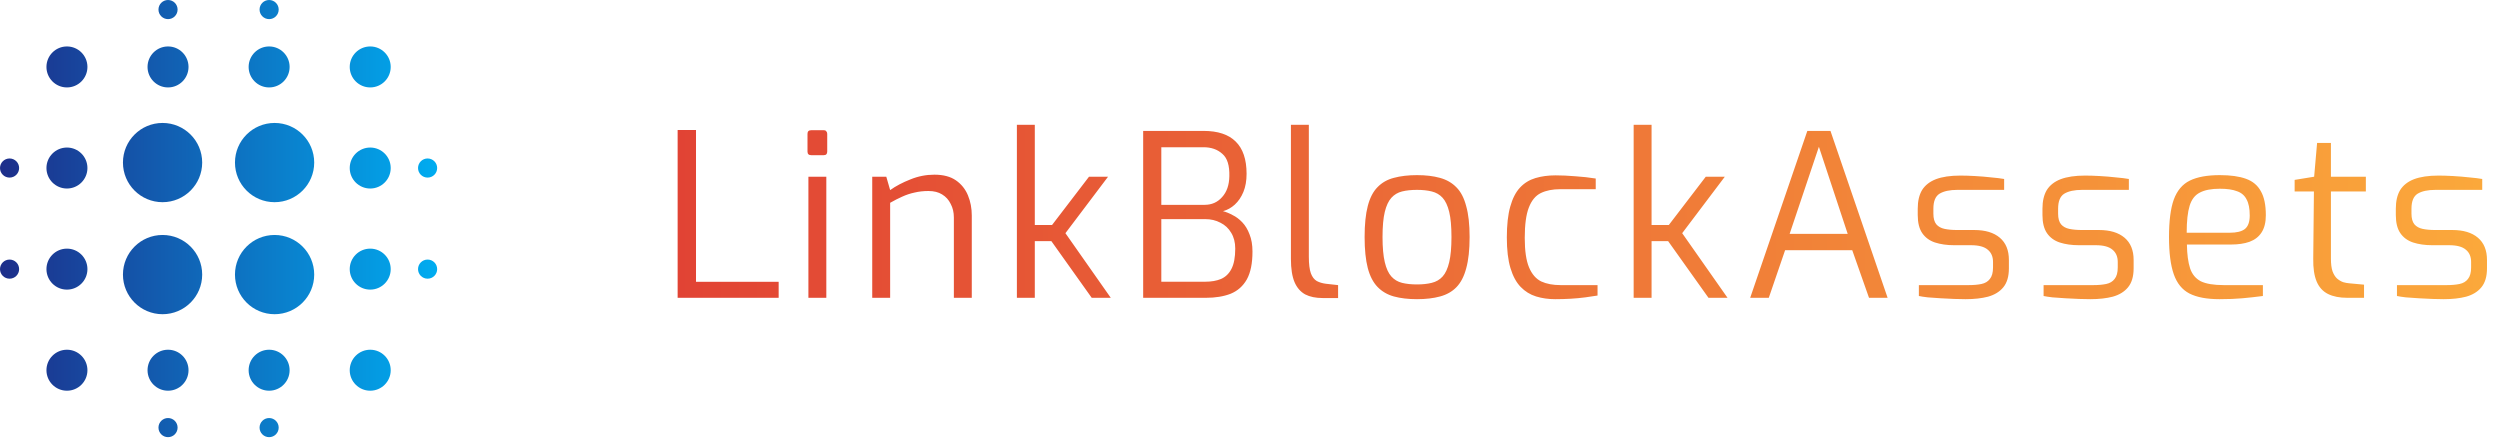
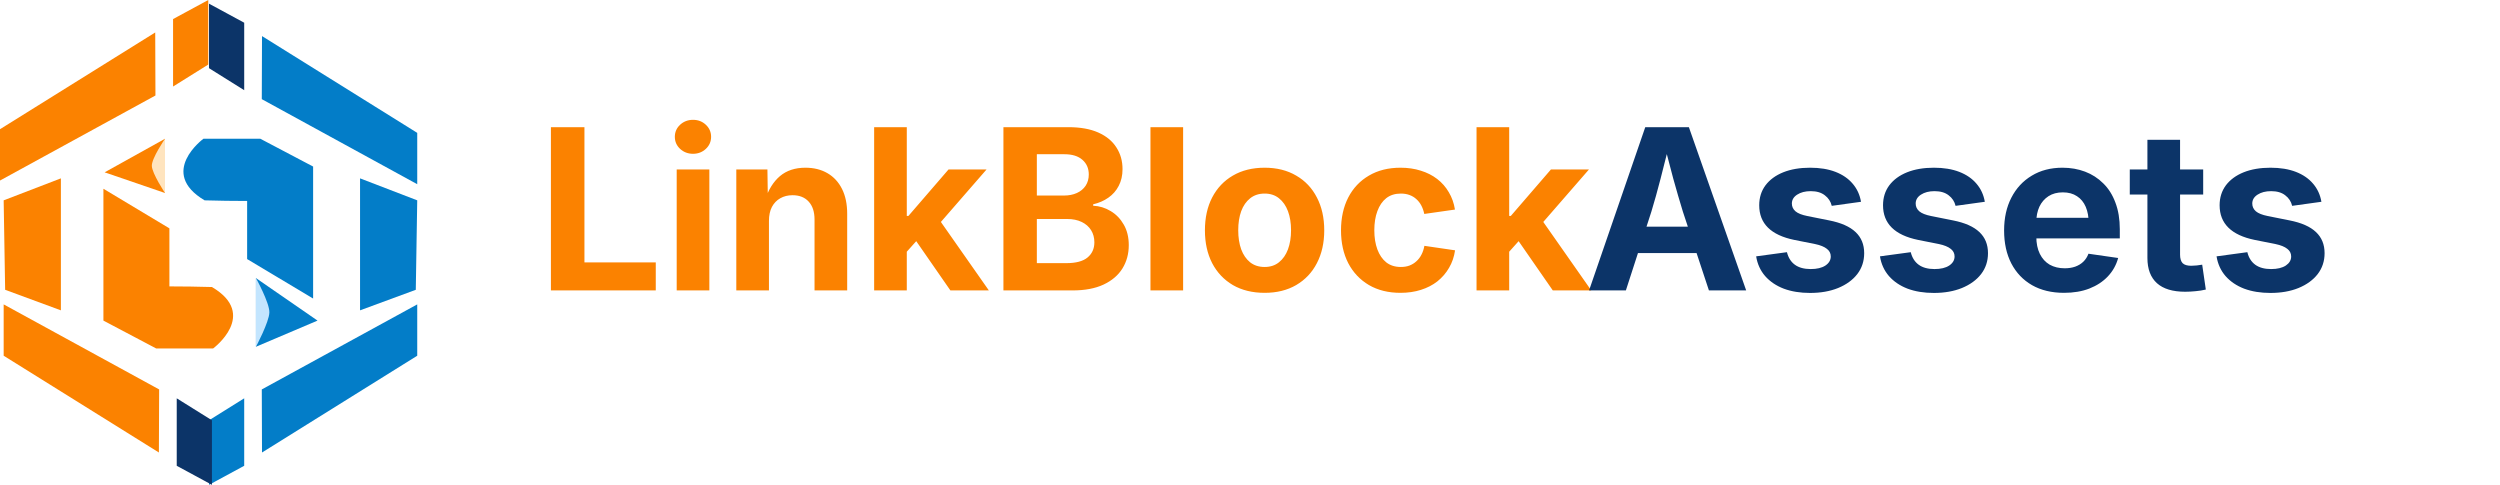
- <svg xmlns="http://www.w3.org/2000/svg" width="915" height="160" viewBox="0 0 915 160" fill="none">
-   <path d="M74 59.5C74 67.508 67.508 74 59.5 74C51.492 74 45 67.508 45 59.5C45 51.492 51.492 45 59.5 45C67.508 45 74 51.492 74 59.5Z" fill="url(#paint0_linear_19_348)" />
-   <path d="M74 100.5C74 108.508 67.508 115 59.5 115C51.492 115 45 108.508 45 100.5C45 92.492 51.492 86 59.5 86C67.508 86 74 92.492 74 100.5Z" fill="url(#paint1_linear_19_348)" />
-   <path d="M115 59.5C115 67.508 108.508 74 100.5 74C92.492 74 86 67.508 86 59.5C86 51.492 92.492 45 100.5 45C108.508 45 115 51.492 115 59.5Z" fill="url(#paint2_linear_19_348)" />
-   <path d="M115 100.5C115 108.508 108.508 115 100.5 115C92.492 115 86 108.508 86 100.5C86 92.492 92.492 86 100.5 86C108.508 86 115 92.492 115 100.5Z" fill="url(#paint3_linear_19_348)" />
-   <path d="M143 24.5C143 28.642 139.642 32 135.5 32C131.358 32 128 28.642 128 24.5C128 20.358 131.358 17 135.5 17C139.642 17 143 20.358 143 24.5Z" fill="url(#paint4_linear_19_348)" />
-   <path d="M143 61.5C143 65.642 139.642 69 135.5 69C131.358 69 128 65.642 128 61.5C128 57.358 131.358 54 135.5 54C139.642 54 143 57.358 143 61.5Z" fill="url(#paint5_linear_19_348)" />
-   <path d="M143 98.5C143 102.642 139.642 106 135.5 106C131.358 106 128 102.642 128 98.5C128 94.358 131.358 91 135.5 91C139.642 91 143 94.358 143 98.5Z" fill="url(#paint6_linear_19_348)" />
-   <path d="M106 24.5C106 28.642 102.642 32 98.5 32C94.358 32 91 28.642 91 24.5C91 20.358 94.358 17 98.5 17C102.642 17 106 20.358 106 24.5Z" fill="url(#paint7_linear_19_348)" />
-   <path d="M69 24.5C69 28.642 65.642 32 61.5 32C57.358 32 54 28.642 54 24.5C54 20.358 57.358 17 61.5 17C65.642 17 69 20.358 69 24.5Z" fill="url(#paint8_linear_19_348)" />
-   <path d="M32 24.5C32 28.642 28.642 32 24.5 32C20.358 32 17 28.642 17 24.5C17 20.358 20.358 17 24.5 17C28.642 17 32 20.358 32 24.5Z" fill="url(#paint9_linear_19_348)" />
-   <path d="M143 135.5C143 139.642 139.642 143 135.5 143C131.358 143 128 139.642 128 135.5C128 131.358 131.358 128 135.5 128C139.642 128 143 131.358 143 135.5Z" fill="url(#paint10_linear_19_348)" />
-   <path d="M106 135.5C106 139.642 102.642 143 98.5 143C94.358 143 91 139.642 91 135.5C91 131.358 94.358 128 98.5 128C102.642 128 106 131.358 106 135.5Z" fill="url(#paint11_linear_19_348)" />
-   <path d="M69 135.5C69 139.642 65.642 143 61.5 143C57.358 143 54 139.642 54 135.5C54 131.358 57.358 128 61.5 128C65.642 128 69 131.358 69 135.5Z" fill="url(#paint12_linear_19_348)" />
-   <path d="M32 135.5C32 139.642 28.642 143 24.5 143C20.358 143 17 139.642 17 135.5C17 131.358 20.358 128 24.5 128C28.642 128 32 131.358 32 135.5Z" fill="url(#paint13_linear_19_348)" />
-   <path d="M32 61.5C32 65.642 28.642 69 24.5 69C20.358 69 17 65.642 17 61.5C17 57.358 20.358 54 24.5 54C28.642 54 32 57.358 32 61.5Z" fill="url(#paint14_linear_19_348)" />
-   <path d="M32 98.5C32 102.642 28.642 106 24.5 106C20.358 106 17 102.642 17 98.5C17 94.358 20.358 91 24.5 91C28.642 91 32 94.358 32 98.5Z" fill="url(#paint15_linear_19_348)" />
-   <path d="M65 3.5C65 5.433 63.433 7 61.5 7C59.567 7 58 5.433 58 3.5C58 1.567 59.567 0 61.5 0C63.433 0 65 1.567 65 3.5Z" fill="url(#paint16_linear_19_348)" />
-   <path d="M102 3.5C102 5.433 100.433 7 98.5 7C96.567 7 95 5.433 95 3.5C95 1.567 96.567 0 98.5 0C100.433 0 102 1.567 102 3.5Z" fill="url(#paint17_linear_19_348)" />
-   <path d="M65 156.5C65 158.433 63.433 160 61.5 160C59.567 160 58 158.433 58 156.5C58 154.567 59.567 153 61.5 153C63.433 153 65 154.567 65 156.5Z" fill="url(#paint18_linear_19_348)" />
-   <path d="M102 156.5C102 158.433 100.433 160 98.5 160C96.567 160 95 158.433 95 156.5C95 154.567 96.567 153 98.5 153C100.433 153 102 154.567 102 156.5Z" fill="url(#paint19_linear_19_348)" />
-   <path d="M156.5 65C154.567 65 153 63.433 153 61.5C153 59.567 154.567 58 156.5 58C158.433 58 160 59.567 160 61.5C160 63.433 158.433 65 156.5 65Z" fill="url(#paint20_linear_19_348)" />
-   <path d="M156.5 102C154.567 102 153 100.433 153 98.5C153 96.567 154.567 95 156.5 95C158.433 95 160 96.567 160 98.5C160 100.433 158.433 102 156.5 102Z" fill="url(#paint21_linear_19_348)" />
-   <path d="M3.5 65C1.567 65 0 63.433 0 61.5C0 59.567 1.567 58 3.5 58C5.433 58 7 59.567 7 61.5C7 63.433 5.433 65 3.5 65Z" fill="url(#paint22_linear_19_348)" />
-   <path d="M3.5 102C1.567 102 0 100.433 0 98.5C0 96.567 1.567 95 3.5 95C5.433 95 7 96.567 7 98.5C7 100.433 5.433 102 3.5 102Z" fill="url(#paint23_linear_19_348)" />
-   <path d="M248.014 109V47.58H254.737V103.148H284.99V109H248.014ZM296.872 56.793C295.987 56.793 295.544 56.35 295.544 55.465V48.991C295.544 48.106 295.987 47.663 296.872 47.663H301.52C301.963 47.663 302.267 47.801 302.433 48.078C302.654 48.299 302.765 48.604 302.765 48.991V55.465C302.765 56.35 302.35 56.793 301.52 56.793H296.872ZM295.876 109V64.678H302.433V109H295.876ZM319.236 109V64.678H324.382L325.793 69.575C327.896 68.081 330.358 66.781 333.18 65.674C336.002 64.512 338.935 63.931 341.978 63.931C345.243 63.931 347.871 64.623 349.863 66.006C351.855 67.389 353.321 69.215 354.262 71.484C355.203 73.753 355.673 76.215 355.673 78.871V109H349.116V79.618C349.116 77.737 348.729 76.077 347.954 74.638C347.235 73.144 346.183 71.982 344.8 71.152C343.472 70.322 341.812 69.907 339.82 69.907C337.994 69.907 336.279 70.101 334.674 70.488C333.125 70.82 331.631 71.318 330.192 71.982C328.809 72.591 327.342 73.338 325.793 74.223V109H319.236ZM372.181 109V45.671H378.738V82.357H385.046L398.575 64.678H405.547L389.943 85.345L406.543 109H399.571L384.797 88.25H378.738V109H372.181ZM418.4 109V47.912H440.478C445.735 47.912 449.664 49.212 452.264 51.813C454.92 54.414 456.248 58.342 456.248 63.599C456.248 66.144 455.861 68.358 455.086 70.239C454.312 72.12 453.26 73.67 451.932 74.887C450.66 76.049 449.221 76.851 447.616 77.294C448.723 77.571 449.885 78.041 451.102 78.705C452.375 79.314 453.565 80.199 454.671 81.361C455.778 82.523 456.663 83.989 457.327 85.76C458.047 87.531 458.406 89.633 458.406 92.068C458.406 96.384 457.715 99.787 456.331 102.277C454.948 104.712 452.984 106.455 450.438 107.506C447.893 108.502 444.85 109 441.308 109H418.4ZM425.04 103.107H441.142C443.356 103.107 445.265 102.775 446.869 102.111C448.529 101.392 449.802 100.174 450.687 98.459C451.628 96.688 452.098 94.198 452.098 90.989C452.098 88.72 451.6 86.784 450.604 85.179C449.664 83.574 448.363 82.357 446.703 81.527C445.043 80.642 443.19 80.199 441.142 80.199H425.04V103.107ZM425.04 74.97H440.893C443.494 74.97 445.624 74.029 447.284 72.148C449 70.267 449.885 67.721 449.94 64.512C450.051 60.583 449.193 57.844 447.367 56.295C445.597 54.69 443.3 53.888 440.478 53.888H425.04V74.97ZM484.098 109.083C481.553 109.083 479.422 108.64 477.707 107.755C475.992 106.814 474.691 105.32 473.806 103.273C472.921 101.17 472.478 98.348 472.478 94.807V45.671H479.035V93.977C479.035 96.633 479.284 98.653 479.782 100.036C480.28 101.364 480.999 102.305 481.94 102.858C482.881 103.356 483.987 103.688 485.26 103.854L489.742 104.352V109.083H484.098ZM518.621 109.498C515.412 109.498 512.59 109.166 510.155 108.502C507.776 107.838 505.784 106.676 504.179 105.016C502.575 103.356 501.385 101.06 500.61 98.127C499.836 95.139 499.448 91.349 499.448 86.756C499.448 82.108 499.836 78.318 500.61 75.385C501.385 72.397 502.575 70.101 504.179 68.496C505.784 66.836 507.776 65.702 510.155 65.093C512.59 64.429 515.412 64.097 518.621 64.097C521.831 64.097 524.625 64.429 527.004 65.093C529.439 65.757 531.459 66.919 533.063 68.579C534.668 70.184 535.858 72.48 536.632 75.468C537.462 78.401 537.877 82.163 537.877 86.756C537.877 91.404 537.462 95.222 536.632 98.21C535.858 101.143 534.668 103.439 533.063 105.099C531.514 106.704 529.522 107.838 527.087 108.502C524.653 109.166 521.831 109.498 518.621 109.498ZM518.621 104.103C520.669 104.103 522.467 103.909 524.016 103.522C525.621 103.135 526.949 102.36 528 101.198C529.052 100.036 529.854 98.293 530.407 95.969C530.961 93.645 531.237 90.574 531.237 86.756C531.237 82.883 530.961 79.812 530.407 77.543C529.854 75.274 529.052 73.559 528 72.397C526.949 71.235 525.621 70.46 524.016 70.073C522.467 69.686 520.669 69.492 518.621 69.492C516.519 69.492 514.693 69.686 513.143 70.073C511.594 70.46 510.294 71.235 509.242 72.397C508.191 73.559 507.389 75.274 506.835 77.543C506.282 79.812 506.005 82.883 506.005 86.756C506.005 90.574 506.282 93.645 506.835 95.969C507.389 98.293 508.191 100.036 509.242 101.198C510.294 102.36 511.594 103.135 513.143 103.522C514.693 103.909 516.519 104.103 518.621 104.103ZM569.181 109.498C566.691 109.498 564.367 109.166 562.209 108.502C560.051 107.838 558.169 106.676 556.565 105.016C554.96 103.356 553.715 101.06 552.83 98.127C551.944 95.194 551.502 91.459 551.502 86.922C551.502 82.329 551.917 78.567 552.747 75.634C553.577 72.646 554.766 70.322 556.316 68.662C557.865 67.002 559.746 65.84 561.96 65.176C564.173 64.512 566.635 64.18 569.347 64.18C571.56 64.18 573.967 64.291 576.568 64.512C579.168 64.678 581.658 64.955 584.038 65.342V69.243H571.09C568.268 69.243 565.888 69.713 563.952 70.654C562.015 71.595 560.549 73.365 559.553 75.966C558.557 78.511 558.059 82.219 558.059 87.088C558.059 91.791 558.584 95.388 559.636 97.878C560.687 100.368 562.181 102.083 564.118 103.024C566.054 103.909 568.406 104.352 571.173 104.352H584.702V108.17C583.429 108.391 581.935 108.613 580.22 108.834C578.56 109.055 576.789 109.221 574.908 109.332C573.026 109.443 571.117 109.498 569.181 109.498ZM597.918 109V45.671H604.475V82.357H610.783L624.312 64.678H631.284L615.68 85.345L632.28 109H625.308L610.534 88.25H604.475V109H597.918ZM640.568 109L661.484 47.912H669.95L690.866 109H684.06L677.918 91.57H653.35L647.374 109H640.568ZM655.01 85.594H676.258L665.717 53.722L655.01 85.594ZM719.404 109.498C718.298 109.498 716.942 109.47 715.337 109.415C713.733 109.36 712.045 109.277 710.274 109.166C708.559 109.055 706.982 108.945 705.543 108.834C704.16 108.668 703.081 108.502 702.306 108.336V104.352H720.483C722.309 104.352 723.886 104.214 725.214 103.937C726.542 103.66 727.566 103.052 728.285 102.111C729.06 101.17 729.447 99.759 729.447 97.878V95.886C729.447 93.949 728.811 92.455 727.538 91.404C726.266 90.297 724.218 89.744 721.396 89.744H715.171C712.571 89.744 710.247 89.412 708.199 88.748C706.207 88.084 704.658 86.95 703.551 85.345C702.445 83.74 701.891 81.527 701.891 78.705V76.381C701.891 73.614 702.417 71.346 703.468 69.575C704.575 67.804 706.263 66.476 708.531 65.591C710.855 64.706 713.843 64.263 717.495 64.263C719.045 64.263 720.815 64.318 722.807 64.429C724.855 64.54 726.847 64.706 728.783 64.927C730.72 65.093 732.297 65.287 733.514 65.508V69.492H716.416C713.594 69.492 711.409 69.962 709.859 70.903C708.365 71.844 707.618 73.67 707.618 76.381V78.207C707.618 79.922 707.978 81.223 708.697 82.108C709.417 82.938 710.413 83.491 711.685 83.768C713.013 84.045 714.535 84.183 716.25 84.183H722.558C726.598 84.183 729.724 85.124 731.937 87.005C734.151 88.886 735.257 91.598 735.257 95.139V98.21C735.257 101.198 734.566 103.522 733.182 105.182C731.854 106.787 730.001 107.921 727.621 108.585C725.297 109.194 722.558 109.498 719.404 109.498ZM765.054 109.498C763.948 109.498 762.592 109.47 760.987 109.415C759.383 109.36 757.695 109.277 755.924 109.166C754.209 109.055 752.632 108.945 751.193 108.834C749.81 108.668 748.731 108.502 747.956 108.336V104.352H766.133C767.959 104.352 769.536 104.214 770.864 103.937C772.192 103.66 773.216 103.052 773.935 102.111C774.71 101.17 775.097 99.759 775.097 97.878V95.886C775.097 93.949 774.461 92.455 773.188 91.404C771.916 90.297 769.868 89.744 767.046 89.744H760.821C758.221 89.744 755.897 89.412 753.849 88.748C751.857 88.084 750.308 86.95 749.201 85.345C748.095 83.74 747.541 81.527 747.541 78.705V76.381C747.541 73.614 748.067 71.346 749.118 69.575C750.225 67.804 751.913 66.476 754.181 65.591C756.505 64.706 759.493 64.263 763.145 64.263C764.695 64.263 766.465 64.318 768.457 64.429C770.505 64.54 772.497 64.706 774.433 64.927C776.37 65.093 777.947 65.287 779.164 65.508V69.492H762.066C759.244 69.492 757.059 69.962 755.509 70.903C754.015 71.844 753.268 73.67 753.268 76.381V78.207C753.268 79.922 753.628 81.223 754.347 82.108C755.067 82.938 756.063 83.491 757.335 83.768C758.663 84.045 760.185 84.183 761.9 84.183H768.208C772.248 84.183 775.374 85.124 777.587 87.005C779.801 88.886 780.907 91.598 780.907 95.139V98.21C780.907 101.198 780.216 103.522 778.832 105.182C777.504 106.787 775.651 107.921 773.271 108.585C770.947 109.194 768.208 109.498 765.054 109.498ZM812.364 109.498C807.716 109.498 804.037 108.806 801.325 107.423C798.669 106.04 796.76 103.688 795.598 100.368C794.436 97.048 793.855 92.511 793.855 86.756C793.855 80.891 794.436 76.326 795.598 73.061C796.816 69.741 798.78 67.417 801.491 66.089C804.203 64.761 807.855 64.097 812.447 64.097C816.376 64.097 819.558 64.54 821.992 65.425C824.482 66.31 826.308 67.832 827.47 69.99C828.688 72.093 829.296 75.025 829.296 78.788C829.296 81.389 828.771 83.491 827.719 85.096C826.723 86.645 825.257 87.78 823.32 88.499C821.439 89.163 819.198 89.495 816.597 89.495H800.412C800.468 93.092 800.855 95.997 801.574 98.21C802.294 100.368 803.594 101.945 805.475 102.941C807.412 103.882 810.234 104.352 813.941 104.352H828.217V108.336C825.672 108.668 823.182 108.945 820.747 109.166C818.313 109.387 815.518 109.498 812.364 109.498ZM800.329 85.179H816.099C818.589 85.179 820.415 84.736 821.577 83.851C822.795 82.91 823.403 81.25 823.403 78.871C823.403 76.326 823.016 74.361 822.241 72.978C821.522 71.539 820.36 70.543 818.755 69.99C817.206 69.381 815.103 69.077 812.447 69.077C809.349 69.077 806.914 69.547 805.143 70.488C803.373 71.373 802.128 72.978 801.408 75.302C800.689 77.626 800.329 80.918 800.329 85.179ZM859.178 109C856.3 109 853.921 108.53 852.04 107.589C850.158 106.648 848.775 105.127 847.89 103.024C847.004 100.921 846.589 98.127 846.645 94.641L846.894 70.073H839.839V65.84L846.977 64.678L848.056 52.311H853.119V64.678H865.901V70.073H853.119V94.641C853.119 96.578 853.312 98.127 853.7 99.289C854.142 100.451 854.696 101.336 855.36 101.945C856.079 102.554 856.826 102.996 857.601 103.273C858.375 103.494 859.122 103.633 859.842 103.688L865.237 104.186V109H859.178ZM894.385 109.498C893.278 109.498 891.923 109.47 890.318 109.415C888.713 109.36 887.026 109.277 885.255 109.166C883.54 109.055 881.963 108.945 880.524 108.834C879.141 108.668 878.062 108.502 877.287 108.336V104.352H895.464C897.29 104.352 898.867 104.214 900.195 103.937C901.523 103.66 902.547 103.052 903.266 102.111C904.041 101.17 904.428 99.759 904.428 97.878V95.886C904.428 93.949 903.792 92.455 902.519 91.404C901.246 90.297 899.199 89.744 896.377 89.744H890.152C887.551 89.744 885.227 89.412 883.18 88.748C881.188 88.084 879.639 86.95 878.532 85.345C877.425 83.74 876.872 81.527 876.872 78.705V76.381C876.872 73.614 877.398 71.346 878.449 69.575C879.556 67.804 881.243 66.476 883.512 65.591C885.836 64.706 888.824 64.263 892.476 64.263C894.025 64.263 895.796 64.318 897.788 64.429C899.835 64.54 901.827 64.706 903.764 64.927C905.701 65.093 907.278 65.287 908.495 65.508V69.492H891.397C888.575 69.492 886.389 69.962 884.84 70.903C883.346 71.844 882.599 73.67 882.599 76.381V78.207C882.599 79.922 882.959 81.223 883.678 82.108C884.397 82.938 885.393 83.491 886.666 83.768C887.994 84.045 889.516 84.183 891.231 84.183H897.539C901.578 84.183 904.705 85.124 906.918 87.005C909.131 88.886 910.238 91.598 910.238 95.139V98.21C910.238 101.198 909.546 103.522 908.163 105.182C906.835 106.787 904.981 107.921 902.602 108.585C900.278 109.194 897.539 109.498 894.385 109.498Z" fill="url(#paint24_linear_19_348)" />
-   <defs>
-     <linearGradient id="paint0_linear_19_348" x1="160" y1="80" x2="0" y2="80" gradientUnits="userSpaceOnUse">
-       <stop stop-color="#00ACF0" />
-       <stop offset="1" stop-color="#1D2E8A" />
-     </linearGradient>
-     <linearGradient id="paint1_linear_19_348" x1="160" y1="80" x2="0" y2="80" gradientUnits="userSpaceOnUse">
-       <stop stop-color="#00ACF0" />
-       <stop offset="1" stop-color="#1D2E8A" />
-     </linearGradient>
-     <linearGradient id="paint2_linear_19_348" x1="160" y1="80" x2="0" y2="80" gradientUnits="userSpaceOnUse">
-       <stop stop-color="#00ACF0" />
-       <stop offset="1" stop-color="#1D2E8A" />
-     </linearGradient>
-     <linearGradient id="paint3_linear_19_348" x1="160" y1="80" x2="0" y2="80" gradientUnits="userSpaceOnUse">
-       <stop stop-color="#00ACF0" />
-       <stop offset="1" stop-color="#1D2E8A" />
-     </linearGradient>
-     <linearGradient id="paint4_linear_19_348" x1="160" y1="80" x2="0" y2="80" gradientUnits="userSpaceOnUse">
-       <stop stop-color="#00ACF0" />
-       <stop offset="1" stop-color="#1D2E8A" />
-     </linearGradient>
-     <linearGradient id="paint5_linear_19_348" x1="160" y1="80" x2="0" y2="80" gradientUnits="userSpaceOnUse">
-       <stop stop-color="#00ACF0" />
-       <stop offset="1" stop-color="#1D2E8A" />
-     </linearGradient>
-     <linearGradient id="paint6_linear_19_348" x1="160" y1="80" x2="0" y2="80" gradientUnits="userSpaceOnUse">
-       <stop stop-color="#00ACF0" />
-       <stop offset="1" stop-color="#1D2E8A" />
-     </linearGradient>
-     <linearGradient id="paint7_linear_19_348" x1="160" y1="80" x2="0" y2="80" gradientUnits="userSpaceOnUse">
-       <stop stop-color="#00ACF0" />
-       <stop offset="1" stop-color="#1D2E8A" />
-     </linearGradient>
-     <linearGradient id="paint8_linear_19_348" x1="160" y1="80" x2="0" y2="80" gradientUnits="userSpaceOnUse">
-       <stop stop-color="#00ACF0" />
-       <stop offset="1" stop-color="#1D2E8A" />
-     </linearGradient>
-     <linearGradient id="paint9_linear_19_348" x1="160" y1="80" x2="0" y2="80" gradientUnits="userSpaceOnUse">
-       <stop stop-color="#00ACF0" />
-       <stop offset="1" stop-color="#1D2E8A" />
-     </linearGradient>
-     <linearGradient id="paint10_linear_19_348" x1="160" y1="80" x2="0" y2="80" gradientUnits="userSpaceOnUse">
-       <stop stop-color="#00ACF0" />
-       <stop offset="1" stop-color="#1D2E8A" />
-     </linearGradient>
-     <linearGradient id="paint11_linear_19_348" x1="160" y1="80" x2="0" y2="80" gradientUnits="userSpaceOnUse">
-       <stop stop-color="#00ACF0" />
-       <stop offset="1" stop-color="#1D2E8A" />
-     </linearGradient>
-     <linearGradient id="paint12_linear_19_348" x1="160" y1="80" x2="0" y2="80" gradientUnits="userSpaceOnUse">
-       <stop stop-color="#00ACF0" />
-       <stop offset="1" stop-color="#1D2E8A" />
-     </linearGradient>
-     <linearGradient id="paint13_linear_19_348" x1="160" y1="80" x2="0" y2="80" gradientUnits="userSpaceOnUse">
-       <stop stop-color="#00ACF0" />
-       <stop offset="1" stop-color="#1D2E8A" />
-     </linearGradient>
-     <linearGradient id="paint14_linear_19_348" x1="160" y1="80" x2="0" y2="80" gradientUnits="userSpaceOnUse">
-       <stop stop-color="#00ACF0" />
-       <stop offset="1" stop-color="#1D2E8A" />
-     </linearGradient>
-     <linearGradient id="paint15_linear_19_348" x1="160" y1="80" x2="0" y2="80" gradientUnits="userSpaceOnUse">
-       <stop stop-color="#00ACF0" />
-       <stop offset="1" stop-color="#1D2E8A" />
-     </linearGradient>
-     <linearGradient id="paint16_linear_19_348" x1="160" y1="80" x2="0" y2="80" gradientUnits="userSpaceOnUse">
-       <stop stop-color="#00ACF0" />
-       <stop offset="1" stop-color="#1D2E8A" />
-     </linearGradient>
-     <linearGradient id="paint17_linear_19_348" x1="160" y1="80" x2="0" y2="80" gradientUnits="userSpaceOnUse">
-       <stop stop-color="#00ACF0" />
-       <stop offset="1" stop-color="#1D2E8A" />
-     </linearGradient>
-     <linearGradient id="paint18_linear_19_348" x1="160" y1="80" x2="0" y2="80" gradientUnits="userSpaceOnUse">
-       <stop stop-color="#00ACF0" />
-       <stop offset="1" stop-color="#1D2E8A" />
-     </linearGradient>
-     <linearGradient id="paint19_linear_19_348" x1="160" y1="80" x2="0" y2="80" gradientUnits="userSpaceOnUse">
-       <stop stop-color="#00ACF0" />
-       <stop offset="1" stop-color="#1D2E8A" />
-     </linearGradient>
-     <linearGradient id="paint20_linear_19_348" x1="160" y1="80" x2="0" y2="80" gradientUnits="userSpaceOnUse">
-       <stop stop-color="#00ACF0" />
-       <stop offset="1" stop-color="#1D2E8A" />
-     </linearGradient>
-     <linearGradient id="paint21_linear_19_348" x1="160" y1="80" x2="0" y2="80" gradientUnits="userSpaceOnUse">
-       <stop stop-color="#00ACF0" />
-       <stop offset="1" stop-color="#1D2E8A" />
-     </linearGradient>
-     <linearGradient id="paint22_linear_19_348" x1="160" y1="80" x2="0" y2="80" gradientUnits="userSpaceOnUse">
-       <stop stop-color="#00ACF0" />
-       <stop offset="1" stop-color="#1D2E8A" />
-     </linearGradient>
-     <linearGradient id="paint23_linear_19_348" x1="160" y1="80" x2="0" y2="80" gradientUnits="userSpaceOnUse">
-       <stop stop-color="#00ACF0" />
-       <stop offset="1" stop-color="#1D2E8A" />
-     </linearGradient>
-     <linearGradient id="paint24_linear_19_348" x1="241" y1="80" x2="915" y2="80" gradientUnits="userSpaceOnUse">
-       <stop stop-color="#E14234" />
-       <stop offset="1" stop-color="#FBA93B" />
-     </linearGradient>
-   </defs>
+ <svg xmlns="http://www.w3.org/2000/svg" width="825" height="160" viewBox="0 0 825 160" fill="none">
+   <path d="M137.687 60.788L86.389 32.721L86.462 11.908L137.687 43.847V60.788Z" fill="#037DC8" />
+   <path d="M137.21 95.633L118.816 102.412V58.857L137.687 66.112L137.21 95.633Z" fill="#037DC8" />
+   <path d="M137.687 100.447L86.389 128.515L86.462 149.327L137.687 117.388V100.447Z" fill="#037DC8" />
+   <path d="M80.588 153.709L68.973 159.999V138.698L80.588 131.443V153.709Z" fill="#037DC8" />
+   <path d="M80.588 7.499L68.973 1.209V22.498L80.588 29.765V7.499Z" fill="#0C3468" />
+   <path d="M0 59.578L51.298 31.511L51.225 10.711L0 42.638V59.578Z" fill="#FB8200" />
+   <path d="M1.698 95.633L20.091 102.412V58.857L1.209 66.112L1.698 95.633Z" fill="#FB8200" />
+   <path d="M1.209 100.447L52.519 128.515L52.434 149.327L1.209 117.388V100.447Z" fill="#FB8200" />
+   <path d="M58.321 153.709L69.937 159.999V138.698L58.321 131.443V153.709Z" fill="#0C3468" />
+   <path d="M57.112 6.29L68.728 0V21.301L57.112 28.556V6.29Z" fill="#FB8200" />
+   <path d="M70.328 114.994H51.543L34.126 105.797V62.291L55.903 75.36V94.511C60.434 94.511 65.259 94.584 69.937 94.719C85.424 103.818 70.328 114.994 70.328 114.994Z" fill="#FB8200" />
+   <path d="M67.127 45.789H85.912L103.329 54.962V98.516L81.552 85.496V66.32C77.021 66.32 72.196 66.247 67.518 66.113C52.031 56.916 67.127 45.789 67.127 45.789Z" fill="#037DC8" />
+   <path d="M84.459 91.764V114.433L104.783 105.797L84.459 91.764Z" fill="#037DC8" />
+   <path d="M84.459 91.764C84.459 91.764 88.966 99.922 88.893 103.098C88.819 106.274 84.459 114.445 84.459 114.445V91.764Z" fill="#C3E5FE" />
+   <path d="M54.45 45.789V63.694L34.529 56.867L54.45 45.789Z" fill="#FB8200" />
+   <path d="M54.45 45.789C54.45 45.789 50.028 52.226 50.102 54.742C50.175 57.258 54.45 63.694 54.45 63.694V45.789Z" fill="#FFE4BE" />
+   <path d="M181.802 95.84V41.966H192.866V86.584H216.404V95.84H181.802ZM223.31 95.84V55.922H234.085V95.84H223.31ZM228.698 50.752C227.035 50.752 225.612 50.209 224.431 49.125C223.274 48.04 222.696 46.714 222.696 45.147C222.696 43.581 223.274 42.255 224.431 41.17C225.612 40.085 227.035 39.543 228.698 39.543C230.361 39.543 231.771 40.085 232.928 41.17C234.085 42.255 234.664 43.581 234.664 45.147C234.664 46.714 234.085 48.04 232.928 49.125C231.771 50.209 230.361 50.752 228.698 50.752ZM253.755 72.916V95.84H242.98V55.922H253.249L253.393 65.974H252.489C253.574 62.599 255.201 59.984 257.371 58.128C259.564 56.272 262.372 55.344 265.795 55.344C268.567 55.344 270.99 55.946 273.063 57.152C275.136 58.357 276.739 60.092 277.872 62.358C279.005 64.624 279.571 67.348 279.571 70.53V95.84H268.796V72.446C268.796 69.915 268.157 67.951 266.88 66.552C265.602 65.13 263.819 64.419 261.529 64.419C260.01 64.419 258.66 64.757 257.479 65.432C256.322 66.082 255.406 67.035 254.731 68.288C254.08 69.541 253.755 71.084 253.755 72.916ZM298.228 84.197V71.253H299.783L313.017 55.922H325.563L308.135 75.953H305.604L298.228 84.197ZM288.466 95.84V41.966H299.241V95.84H288.466ZM313.631 95.84L301.519 78.376L308.714 70.711L326.322 95.84H313.631ZM331.131 95.84V41.966H352.573C356.502 41.966 359.792 42.556 362.443 43.737C365.095 44.918 367.084 46.557 368.409 48.655C369.759 50.728 370.434 53.114 370.434 55.814C370.434 57.911 370.012 59.755 369.169 61.346C368.349 62.937 367.204 64.238 365.734 65.251C364.288 66.263 362.624 66.986 360.744 67.42V67.89C362.817 67.987 364.745 68.577 366.529 69.662C368.313 70.723 369.747 72.205 370.832 74.109C371.941 76.014 372.495 78.279 372.495 80.907C372.495 83.775 371.796 86.343 370.398 88.608C369 90.85 366.915 92.622 364.143 93.924C361.395 95.201 357.984 95.84 353.91 95.84H331.131ZM342.159 86.837H351.886C355.043 86.837 357.369 86.222 358.864 84.993C360.383 83.739 361.142 82.064 361.142 79.967C361.142 78.448 360.78 77.11 360.057 75.953C359.334 74.796 358.297 73.892 356.948 73.242C355.598 72.591 353.995 72.265 352.139 72.265H342.159V86.837ZM342.159 64.528H351.126C352.717 64.528 354.127 64.251 355.357 63.696C356.586 63.142 357.55 62.346 358.249 61.31C358.948 60.249 359.298 59.008 359.298 57.586C359.298 55.585 358.599 53.97 357.201 52.74C355.803 51.511 353.826 50.896 351.271 50.896H342.159V64.528ZM390.429 41.966V95.84H379.654V41.966H390.429ZM417.33 96.635C413.305 96.635 409.809 95.78 406.845 94.068C403.904 92.333 401.626 89.922 400.011 86.837C398.42 83.727 397.624 80.124 397.624 76.026C397.624 71.88 398.42 68.264 400.011 65.178C401.626 62.069 403.904 59.658 406.845 57.947C409.809 56.212 413.305 55.344 417.33 55.344C421.332 55.344 424.803 56.212 427.743 57.947C430.708 59.658 432.986 62.069 434.577 65.178C436.192 68.264 437 71.88 437 76.026C437 80.124 436.192 83.727 434.577 86.837C432.986 89.922 430.708 92.333 427.743 94.068C424.803 95.78 421.332 96.635 417.33 96.635ZM417.33 88.102C419.21 88.102 420.789 87.584 422.067 86.547C423.368 85.511 424.357 84.089 425.032 82.281C425.707 80.449 426.044 78.352 426.044 75.99C426.044 73.603 425.707 71.506 425.032 69.698C424.357 67.89 423.368 66.468 422.067 65.432C420.789 64.395 419.21 63.877 417.33 63.877C415.45 63.877 413.859 64.395 412.557 65.432C411.256 66.468 410.267 67.89 409.593 69.698C408.942 71.506 408.616 73.603 408.616 75.99C408.616 78.352 408.942 80.449 409.593 82.281C410.267 84.089 411.244 85.511 412.521 86.547C413.823 87.584 415.426 88.102 417.33 88.102ZM462.165 96.635C458.164 96.635 454.693 95.78 451.752 94.068C448.811 92.333 446.533 89.922 444.918 86.837C443.327 83.727 442.532 80.124 442.532 76.026C442.532 71.904 443.327 68.288 444.918 65.178C446.533 62.069 448.811 59.658 451.752 57.947C454.693 56.212 458.164 55.344 462.165 55.344C464.6 55.344 466.829 55.669 468.854 56.32C470.903 56.947 472.711 57.863 474.278 59.068C475.845 60.273 477.122 61.731 478.11 63.443C479.123 65.13 479.798 67.035 480.135 69.156L470.011 70.602C469.794 69.566 469.469 68.638 469.035 67.818C468.601 66.998 468.059 66.299 467.408 65.721C466.757 65.118 465.998 64.66 465.13 64.347C464.286 64.034 463.334 63.877 462.274 63.877C460.369 63.877 458.766 64.383 457.465 65.395C456.187 66.408 455.211 67.83 454.536 69.662C453.861 71.47 453.524 73.579 453.524 75.99C453.524 78.376 453.861 80.485 454.536 82.317C455.211 84.125 456.187 85.547 457.465 86.584C458.766 87.596 460.369 88.102 462.274 88.102C463.334 88.102 464.286 87.945 465.13 87.632C465.998 87.295 466.757 86.825 467.408 86.222C468.083 85.619 468.637 84.896 469.071 84.053C469.529 83.185 469.855 82.209 470.047 81.124L480.171 82.606C479.858 84.752 479.195 86.68 478.183 88.391C477.194 90.103 475.917 91.585 474.35 92.839C472.783 94.068 470.963 95.008 468.89 95.659C466.841 96.31 464.6 96.635 462.165 96.635ZM497.021 84.197V71.253H498.575L511.809 55.922H524.356L506.928 75.953H504.397L497.021 84.197ZM487.258 95.84V41.966H498.033V95.84H487.258ZM512.424 95.84L500.311 78.376L507.506 70.711L525.115 95.84H512.424Z" fill="#FB8200" />
+   <path d="M524.39 95.84L542.938 41.966H557.329L576.239 95.84H563.946L555.34 69.807C554.304 66.432 553.243 62.792 552.158 58.887C551.098 54.958 549.965 50.643 548.76 45.943H551.291C550.109 50.643 549.013 54.97 548 58.923C546.988 62.852 545.976 66.48 544.963 69.807L536.538 95.84H524.39ZM535.996 83.51V74.796H564.633V83.51H535.996ZM597.319 96.671C594.065 96.671 591.172 96.201 588.641 95.261C586.134 94.297 584.085 92.911 582.494 91.103C580.927 89.295 579.939 87.126 579.529 84.595L589.69 83.221C590.148 85.053 591.027 86.439 592.329 87.379C593.631 88.319 595.366 88.789 597.536 88.789C599.585 88.789 601.2 88.403 602.381 87.632C603.562 86.837 604.152 85.836 604.152 84.631C604.152 83.595 603.719 82.751 602.851 82.1C602.007 81.425 600.73 80.907 599.018 80.545L592.112 79.171C588.255 78.376 585.363 77.026 583.434 75.122C581.506 73.218 580.542 70.759 580.542 67.746C580.542 65.215 581.229 63.021 582.603 61.165C584.001 59.309 585.953 57.875 588.46 56.862C590.991 55.85 593.944 55.344 597.319 55.344C600.549 55.344 603.345 55.802 605.707 56.718C608.07 57.634 609.962 58.935 611.384 60.623C612.83 62.31 613.746 64.299 614.132 66.589L604.478 67.927C604.14 66.504 603.381 65.347 602.2 64.455C601.043 63.539 599.488 63.081 597.536 63.081C595.728 63.081 594.233 63.467 593.052 64.238C591.895 64.986 591.317 65.962 591.317 67.167C591.317 68.18 591.714 69.035 592.51 69.734C593.305 70.409 594.607 70.927 596.415 71.289L603.646 72.735C607.551 73.507 610.444 74.784 612.324 76.568C614.228 78.352 615.18 80.678 615.18 83.546C615.18 86.174 614.421 88.476 612.903 90.452C611.384 92.405 609.275 93.936 606.575 95.044C603.899 96.129 600.814 96.671 597.319 96.671ZM638.176 96.671C634.922 96.671 632.03 96.201 629.499 95.261C626.992 94.297 624.943 92.911 623.352 91.103C621.785 89.295 620.797 87.126 620.387 84.595L630.547 83.221C631.005 85.053 631.885 86.439 633.187 87.379C634.488 88.319 636.224 88.789 638.393 88.789C640.442 88.789 642.057 88.403 643.238 87.632C644.42 86.837 645.01 85.836 645.01 84.631C645.01 83.595 644.576 82.751 643.708 82.1C642.865 81.425 641.587 80.907 639.876 80.545L632.97 79.171C629.113 78.376 626.22 77.026 624.292 75.122C622.364 73.218 621.399 70.759 621.399 67.746C621.399 65.215 622.086 63.021 623.46 61.165C624.859 59.309 626.811 57.875 629.318 56.862C631.849 55.85 634.802 55.344 638.176 55.344C641.406 55.344 644.203 55.802 646.565 56.718C648.927 57.634 650.819 58.935 652.242 60.623C653.688 62.31 654.604 64.299 654.99 66.589L645.336 67.927C644.998 66.504 644.239 65.347 643.058 64.455C641.901 63.539 640.346 63.081 638.393 63.081C636.586 63.081 635.091 63.467 633.91 64.238C632.753 64.986 632.174 65.962 632.174 67.167C632.174 68.18 632.572 69.035 633.368 69.734C634.163 70.409 635.465 70.927 637.273 71.289L644.504 72.735C648.409 73.507 651.302 74.784 653.182 76.568C655.086 78.352 656.038 80.678 656.038 83.546C656.038 86.174 655.279 88.476 653.76 90.452C652.242 92.405 650.132 93.936 647.433 95.044C644.757 96.129 641.672 96.671 638.176 96.671ZM681.131 96.635C677.058 96.635 673.538 95.792 670.573 94.104C667.633 92.417 665.355 90.031 663.74 86.945C662.149 83.86 661.353 80.232 661.353 76.062C661.353 71.94 662.149 68.336 663.74 65.251C665.331 62.141 667.572 59.719 670.465 57.983C673.357 56.224 676.744 55.344 680.625 55.344C683.301 55.344 685.783 55.778 688.073 56.645C690.363 57.513 692.364 58.803 694.076 60.514C695.811 62.202 697.149 64.323 698.089 66.878C699.053 69.409 699.535 72.338 699.535 75.664V78.665H665.656V71.868H694.292L689.267 73.639C689.267 71.566 688.941 69.77 688.29 68.252C687.64 66.733 686.675 65.564 685.398 64.745C684.144 63.901 682.59 63.479 680.733 63.479C678.877 63.479 677.299 63.901 675.997 64.745C674.695 65.588 673.695 66.745 672.996 68.216C672.321 69.686 671.983 71.374 671.983 73.278V78.05C671.983 80.292 672.369 82.197 673.14 83.763C673.912 85.33 674.997 86.523 676.395 87.343C677.817 88.138 679.468 88.536 681.348 88.536C682.626 88.536 683.783 88.355 684.819 87.994C685.88 87.608 686.772 87.066 687.495 86.367C688.242 85.644 688.809 84.764 689.194 83.727L698.993 85.137C698.366 87.451 697.233 89.476 695.594 91.212C693.979 92.923 691.942 94.261 689.484 95.225C687.049 96.165 684.265 96.635 681.131 96.635ZM727.051 55.922V64.202H702.826V55.922H727.051ZM708.647 46.124H719.422V84.016C719.422 85.294 719.699 86.234 720.253 86.837C720.832 87.415 721.784 87.704 723.11 87.704C723.592 87.704 724.207 87.668 724.954 87.596C725.725 87.5 726.316 87.415 726.725 87.343L727.919 95.551C726.834 95.816 725.701 95.996 724.52 96.093C723.339 96.213 722.194 96.274 721.085 96.274C716.987 96.274 713.89 95.334 711.793 93.454C709.695 91.549 708.647 88.777 708.647 85.137V46.124ZM749.251 96.671C745.997 96.671 743.105 96.201 740.574 95.261C738.067 94.297 736.018 92.911 734.427 91.103C732.86 89.295 731.872 87.126 731.462 84.595L741.622 83.221C742.08 85.053 742.96 86.439 744.262 87.379C745.563 88.319 747.299 88.789 749.468 88.789C751.517 88.789 753.132 88.403 754.313 87.632C755.495 86.837 756.085 85.836 756.085 84.631C756.085 83.595 755.651 82.751 754.784 82.1C753.94 81.425 752.662 80.907 750.951 80.545L744.045 79.171C740.188 78.376 737.295 77.026 735.367 75.122C733.439 73.218 732.474 70.759 732.474 67.746C732.474 65.215 733.161 63.021 734.535 61.165C735.934 59.309 737.886 57.875 740.393 56.862C742.924 55.85 745.877 55.344 749.251 55.344C752.481 55.344 755.278 55.802 757.64 56.718C760.002 57.634 761.894 58.935 763.317 60.623C764.763 62.31 765.679 64.299 766.065 66.589L756.411 67.927C756.073 66.504 755.314 65.347 754.133 64.455C752.976 63.539 751.421 63.081 749.468 63.081C747.661 63.081 746.166 63.467 744.985 64.238C743.828 64.986 743.249 65.962 743.249 67.167C743.249 68.18 743.647 69.035 744.443 69.734C745.238 70.409 746.54 70.927 748.348 71.289L755.579 72.735C759.484 73.507 762.377 74.784 764.257 76.568C766.161 78.352 767.113 80.678 767.113 83.546C767.113 86.174 766.354 88.476 764.835 90.452C763.317 92.405 761.207 93.936 758.508 95.044C755.832 96.129 752.747 96.671 749.251 96.671Z" fill="#0C3468" />
</svg>
